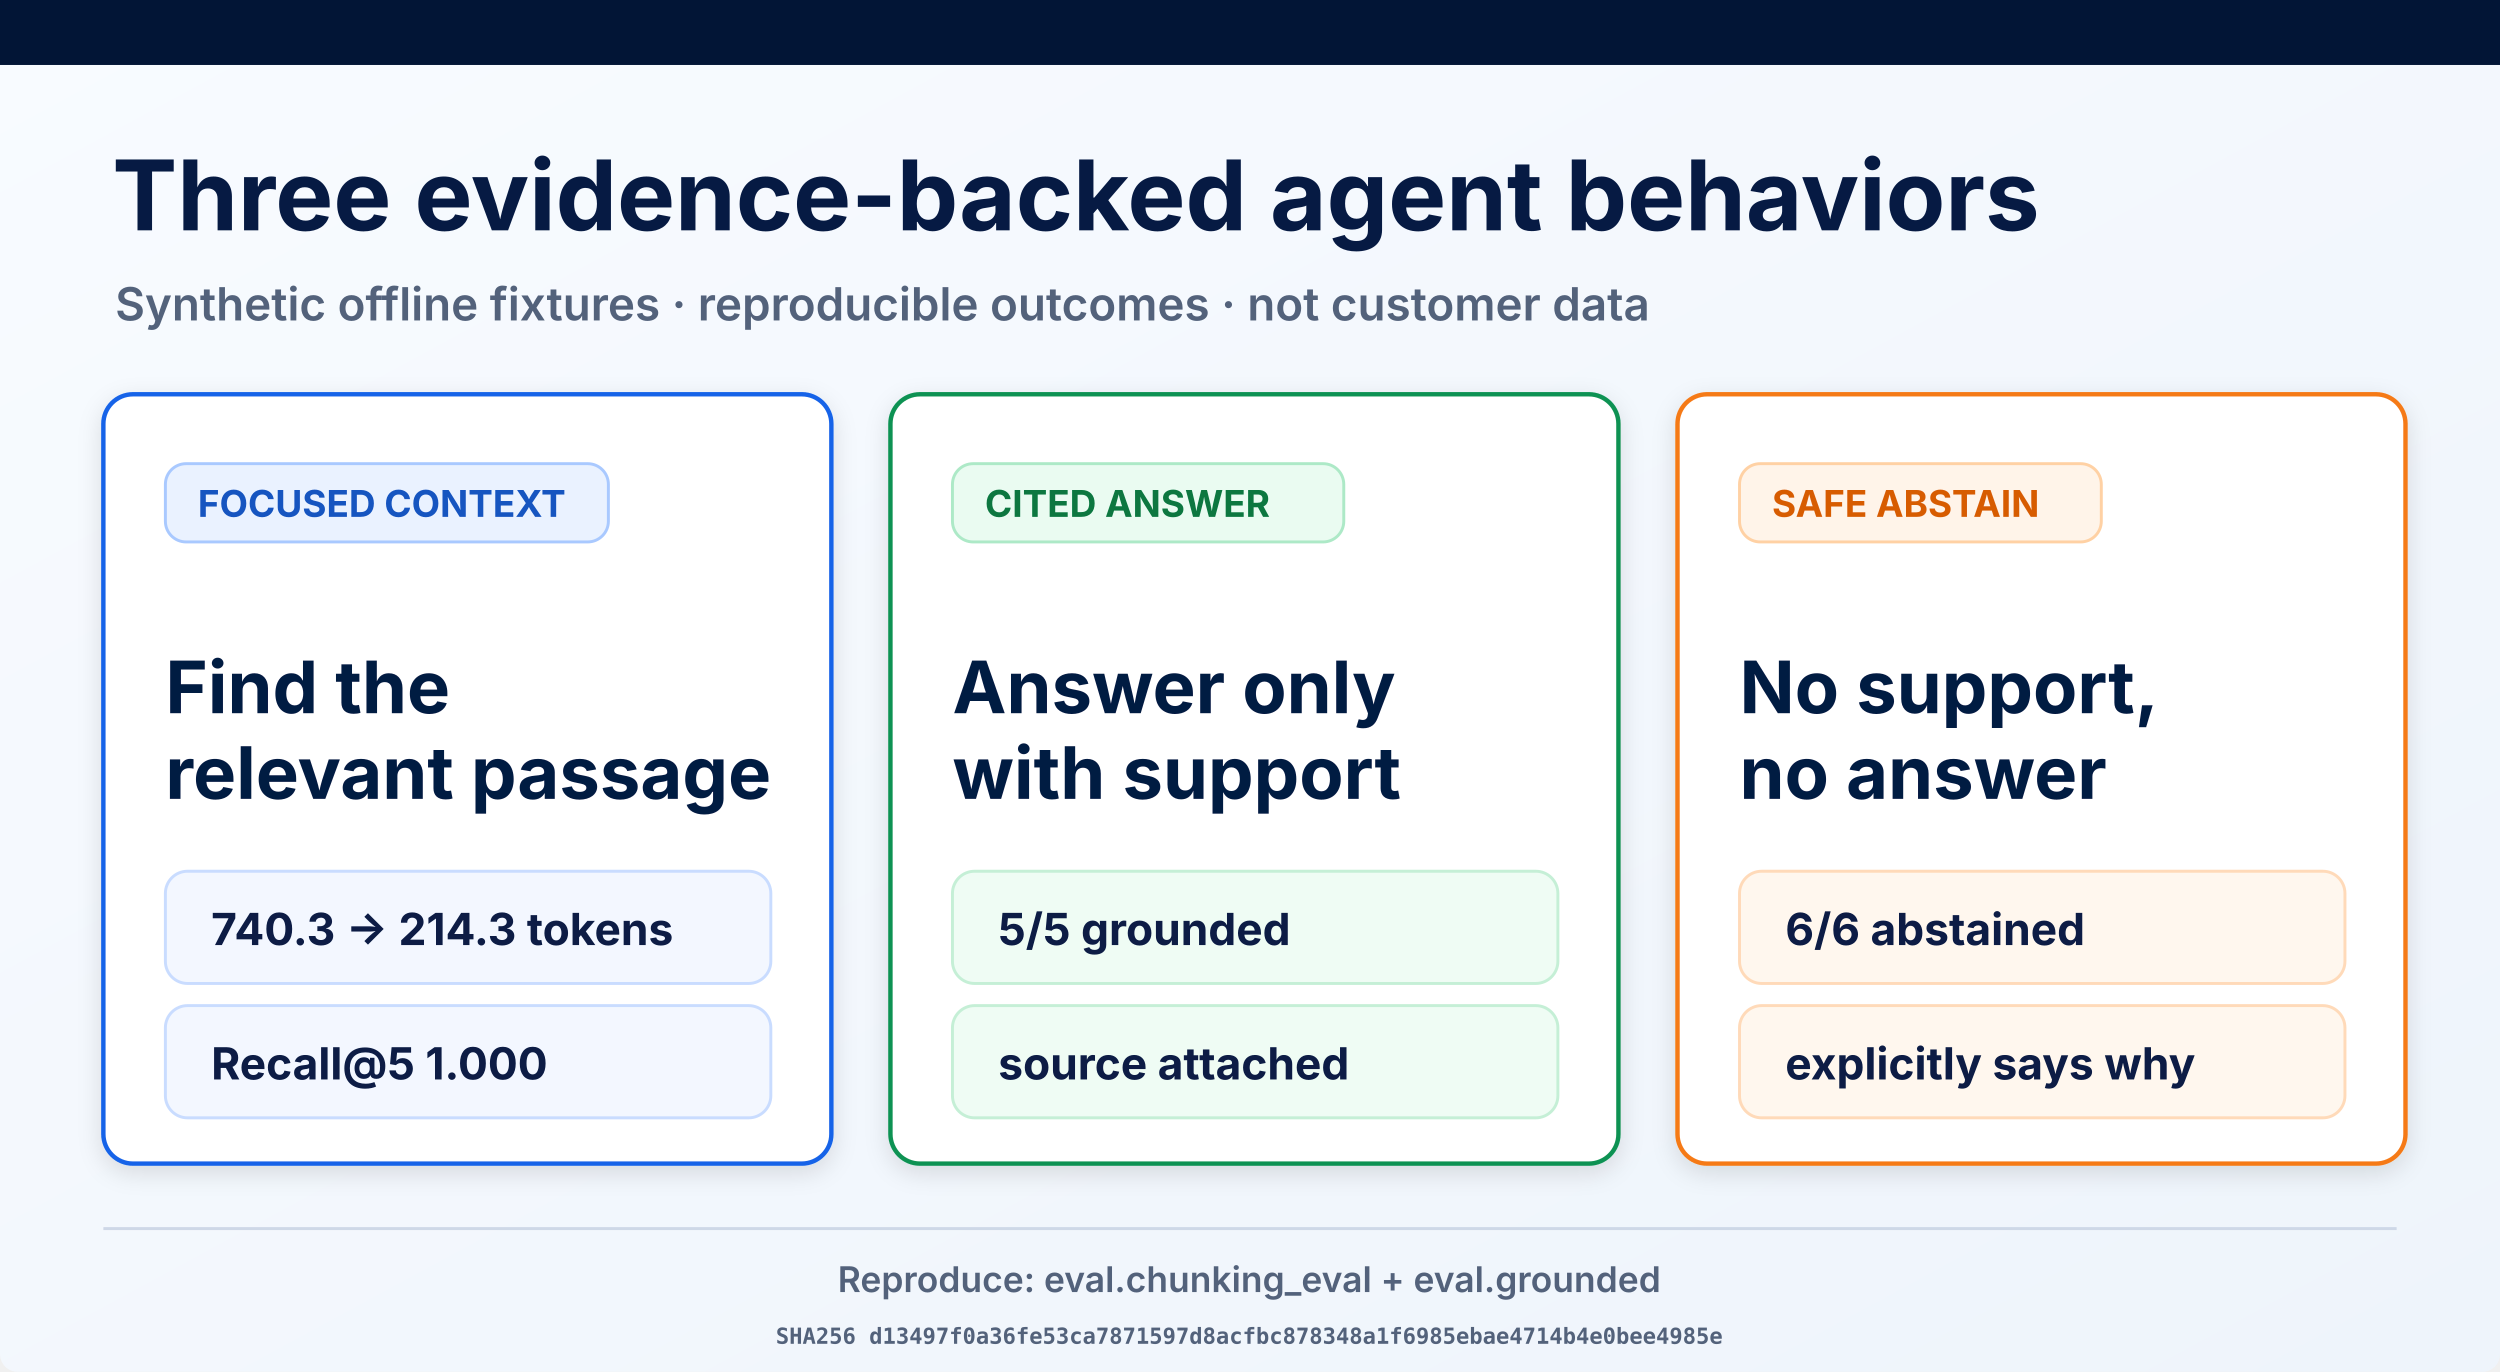
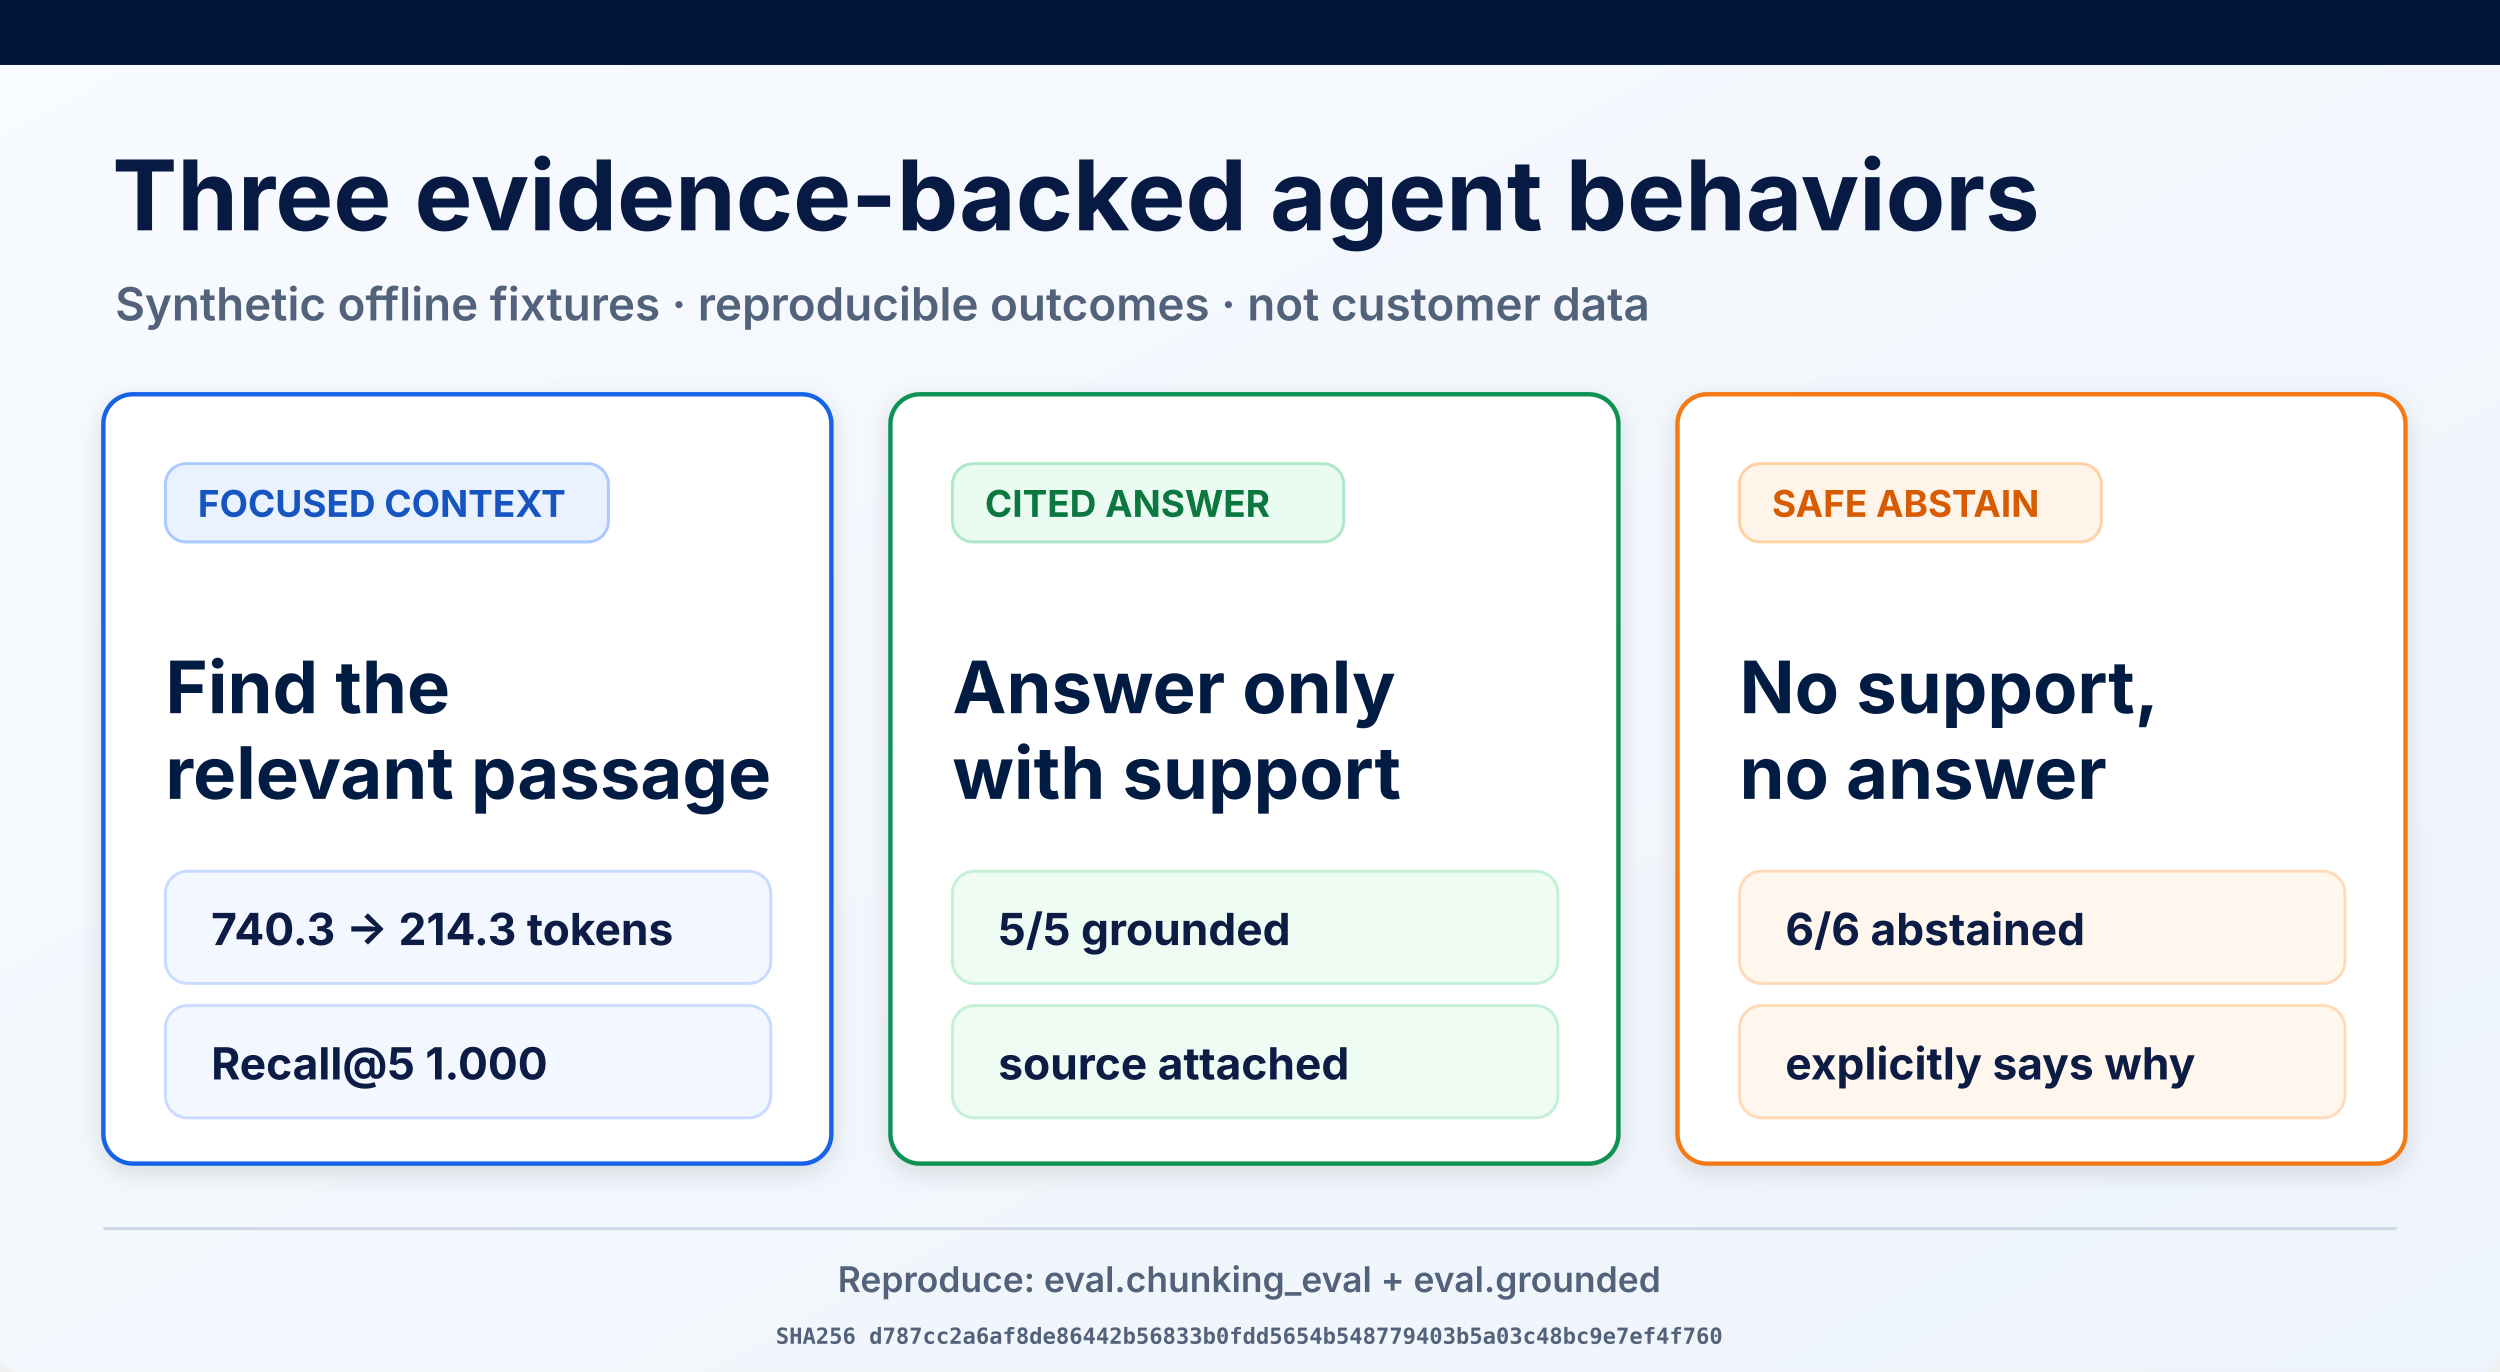
<svg xmlns="http://www.w3.org/2000/svg" width="1693" height="929" viewBox="0 0 1693 929" role="img" aria-labelledby="title desc">
  <defs>
    <linearGradient id="page" x1="0" y1="0" x2="1" y2="1">
      <stop offset="0" stop-color="#f8fbff" />
      <stop offset="1" stop-color="#eef4fb" />
    </linearGradient>
    <filter id="shadow" x="-10%" y="-10%" width="120%" height="130%">
      <feDropShadow dx="0" dy="5" stdDeviation="8" flood-opacity=".12" />
    </filter>
  </defs>
  <rect width="1693" height="929" rx="12" fill="url(#page)" />
  <rect width="1693" height="44" fill="#021536" />
  <text x="76" y="156" font-family="Inter, Arial, sans-serif" font-size="66" font-weight="700" fill="#061a43">Three evidence-backed agent behaviors</text>
  <text x="78" y="217" font-family="Inter, Arial, sans-serif" font-size="31" font-weight="600" fill="#53627b">Synthetic offline fixtures · reproducible outcomes · not customer data</text>
  <g filter="url(#shadow)">
    <rect x="70" y="267" width="493" height="521" rx="20" fill="#fff" stroke="#1763e8" stroke-width="3" />
    <rect x="112" y="314" width="300" height="53" rx="14" fill="#eaf2ff" stroke="#a9c9ff" stroke-width="2" />
    <text x="134" y="350" font-family="Inter, Arial, sans-serif" font-size="25" font-weight="700" fill="#1554c0">FOCUSED CONTEXT</text>
    <text x="112" y="483" font-family="Inter, Arial, sans-serif" font-size="49" font-weight="700" fill="#061a43">Find the</text>
    <text x="112" y="541" font-family="Inter, Arial, sans-serif" font-size="49" font-weight="700" fill="#061a43">relevant passage</text>
    <rect x="112" y="590" width="410" height="76" rx="15" fill="#f3f7ff" stroke="#c9dcff" stroke-width="2" />
    <text x="143" y="640" font-family="Inter, Arial, sans-serif" font-size="30" font-weight="700" fill="#0a1b44">740.3 → 214.3 tokens</text>
    <rect x="112" y="681" width="410" height="76" rx="15" fill="#f3f7ff" stroke="#c9dcff" stroke-width="2" />
    <text x="143" y="731" font-family="Inter, Arial, sans-serif" font-size="30" font-weight="700" fill="#0a1b44">Recall@5 1.000</text>
  </g>
  <g filter="url(#shadow)">
    <rect x="603" y="267" width="493" height="521" rx="20" fill="#fff" stroke="#109252" stroke-width="3" />
    <rect x="645" y="314" width="265" height="53" rx="14" fill="#eafbf1" stroke="#ade9c7" stroke-width="2" />
    <text x="667" y="350" font-family="Inter, Arial, sans-serif" font-size="25" font-weight="700" fill="#08773f">CITED ANSWER</text>
    <text x="645" y="483" font-family="Inter, Arial, sans-serif" font-size="49" font-weight="700" fill="#061a43">Answer only</text>
    <text x="645" y="541" font-family="Inter, Arial, sans-serif" font-size="49" font-weight="700" fill="#061a43">with support</text>
    <rect x="645" y="590" width="410" height="76" rx="15" fill="#effcf4" stroke="#c5efd6" stroke-width="2" />
    <text x="676" y="640" font-family="Inter, Arial, sans-serif" font-size="30" font-weight="700" fill="#0a1b44">5/5 grounded</text>
    <rect x="645" y="681" width="410" height="76" rx="15" fill="#effcf4" stroke="#c5efd6" stroke-width="2" />
    <text x="676" y="731" font-family="Inter, Arial, sans-serif" font-size="30" font-weight="700" fill="#0a1b44">source attached</text>
  </g>
  <g filter="url(#shadow)">
    <rect x="1136" y="267" width="493" height="521" rx="20" fill="#fff" stroke="#f57a19" stroke-width="3" />
    <rect x="1178" y="314" width="245" height="53" rx="14" fill="#fff4e9" stroke="#ffd1a4" stroke-width="2" />
    <text x="1200" y="350" font-family="Inter, Arial, sans-serif" font-size="25" font-weight="700" fill="#d75c06">SAFE ABSTAIN</text>
    <text x="1178" y="483" font-family="Inter, Arial, sans-serif" font-size="49" font-weight="700" fill="#061a43">No support,</text>
    <text x="1178" y="541" font-family="Inter, Arial, sans-serif" font-size="49" font-weight="700" fill="#061a43">no answer</text>
    <rect x="1178" y="590" width="410" height="76" rx="15" fill="#fff7ee" stroke="#ffdab9" stroke-width="2" />
    <text x="1209" y="640" font-family="Inter, Arial, sans-serif" font-size="30" font-weight="700" fill="#0a1b44">6/6 abstained</text>
    <rect x="1178" y="681" width="410" height="76" rx="15" fill="#fff7ee" stroke="#ffdab9" stroke-width="2" />
    <text x="1209" y="731" font-family="Inter, Arial, sans-serif" font-size="30" font-weight="700" fill="#0a1b44">explicitly says why</text>
  </g>
  <line x1="70" y1="832" x2="1623" y2="832" stroke="#ced8e7" stroke-width="2" />
  <text x="846" y="875" text-anchor="middle" font-family="Inter, Arial, sans-serif" font-size="24" font-weight="600" fill="#53627b">Reproduce: eval.chunking_eval + eval.grounded</text>
-   <text x="846" y="910" text-anchor="middle" font-family="ui-monospace, monospace" font-size="15" font-weight="600" fill="#53627b">SHA256 d13497f0a36fe53ca7871597d8acfbc878348a1f6985ebae4714b4e0bee4985e</text>
+   <text x="846" y="910" text-anchor="middle" font-family="ui-monospace, monospace" font-size="15" font-weight="600" fill="#53627b">SHA256 d787cc2a6af8de86442b56833b0fdd5654b548779403b5a03c48bc9e7ef4f760</text>
</svg>
